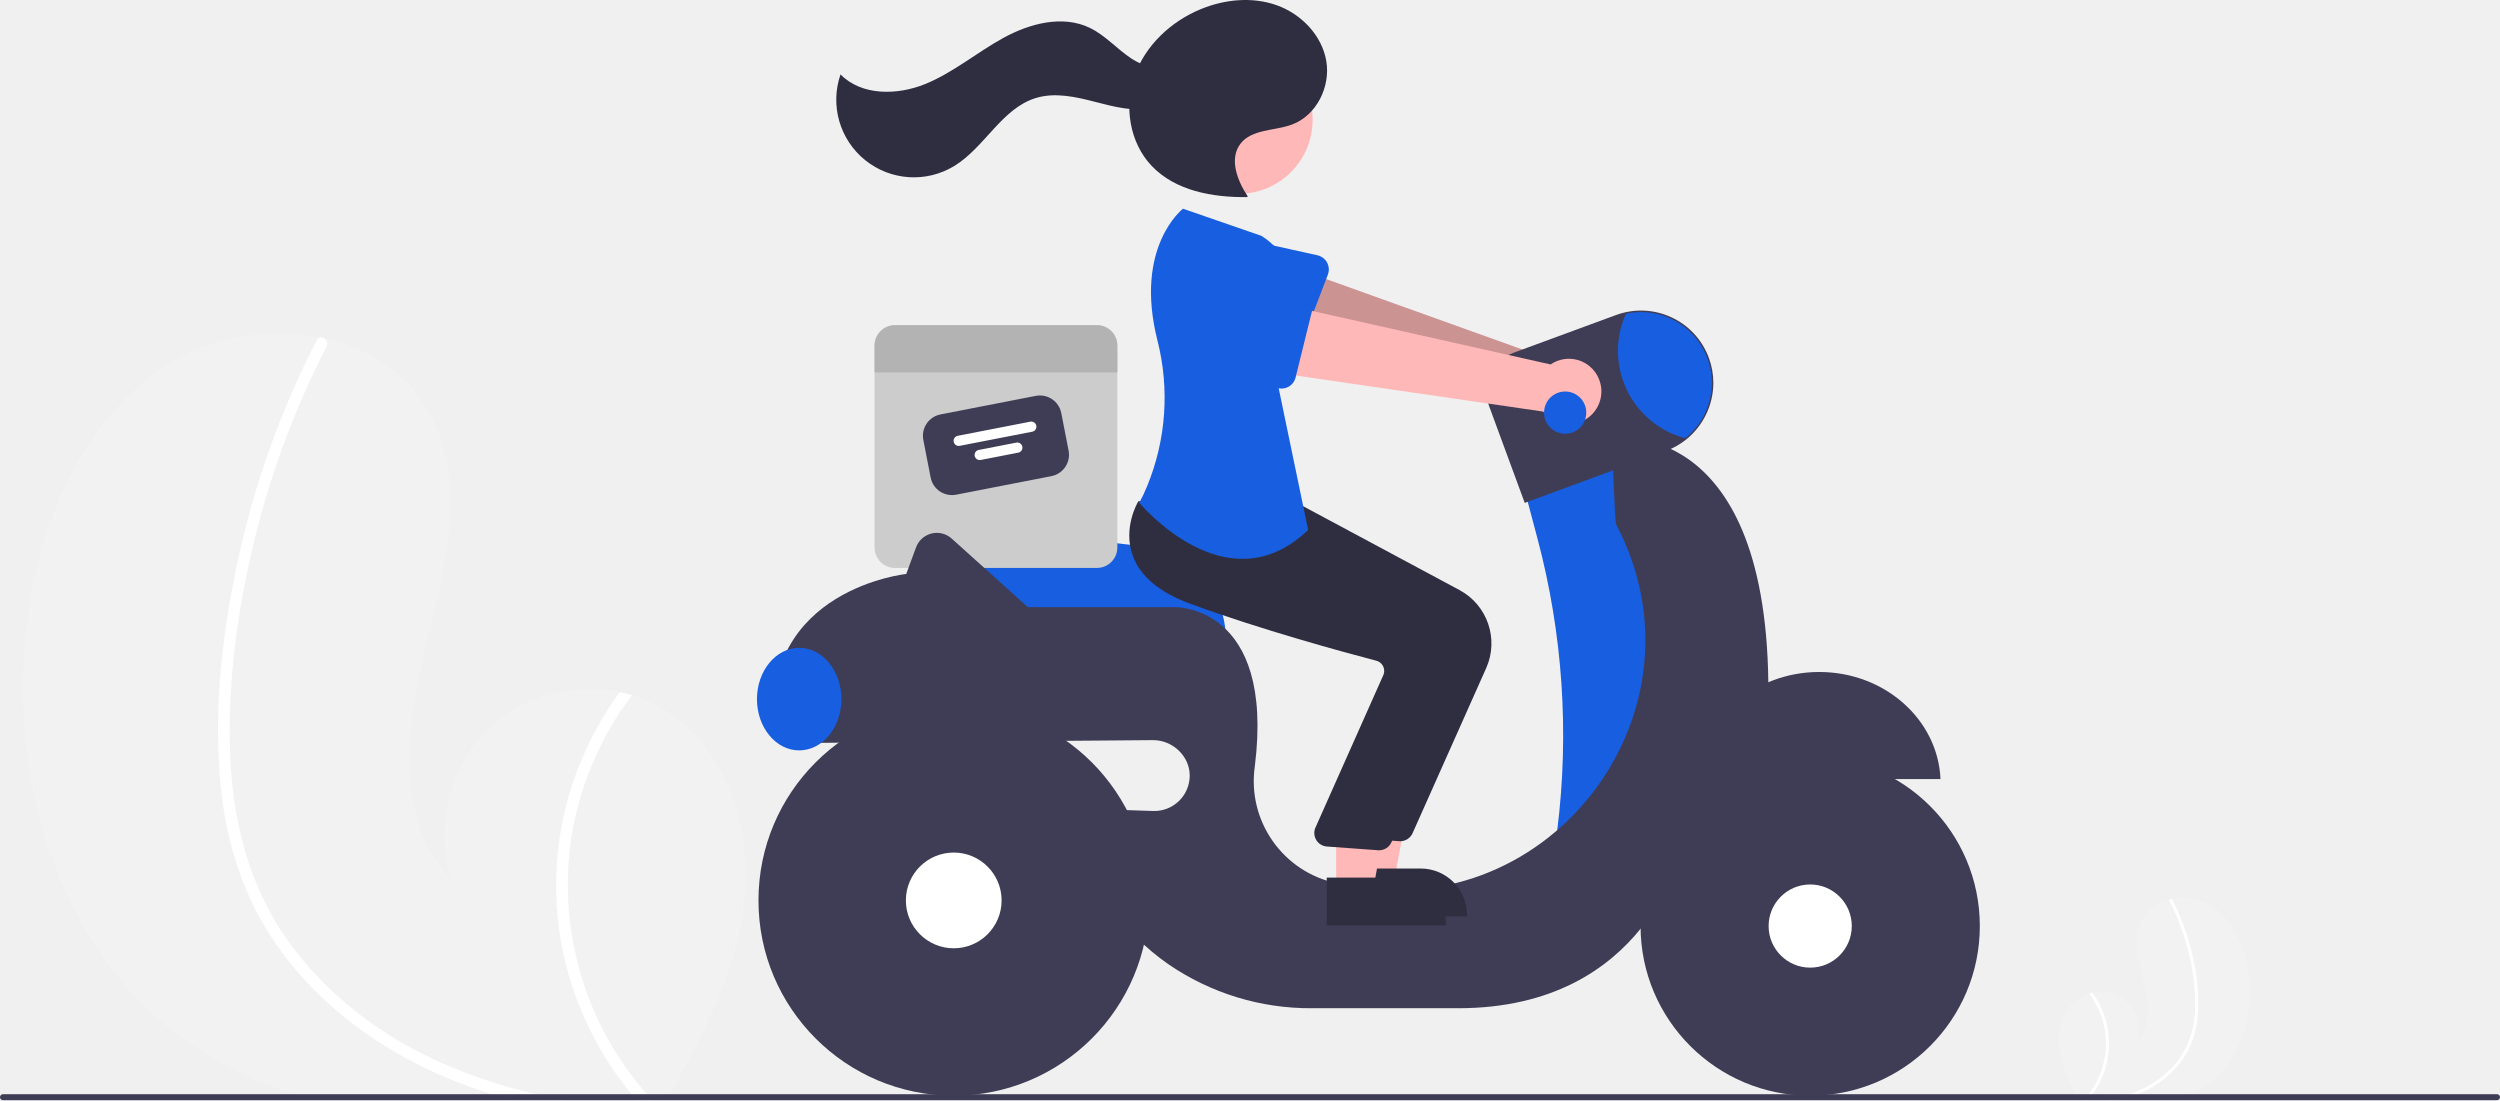
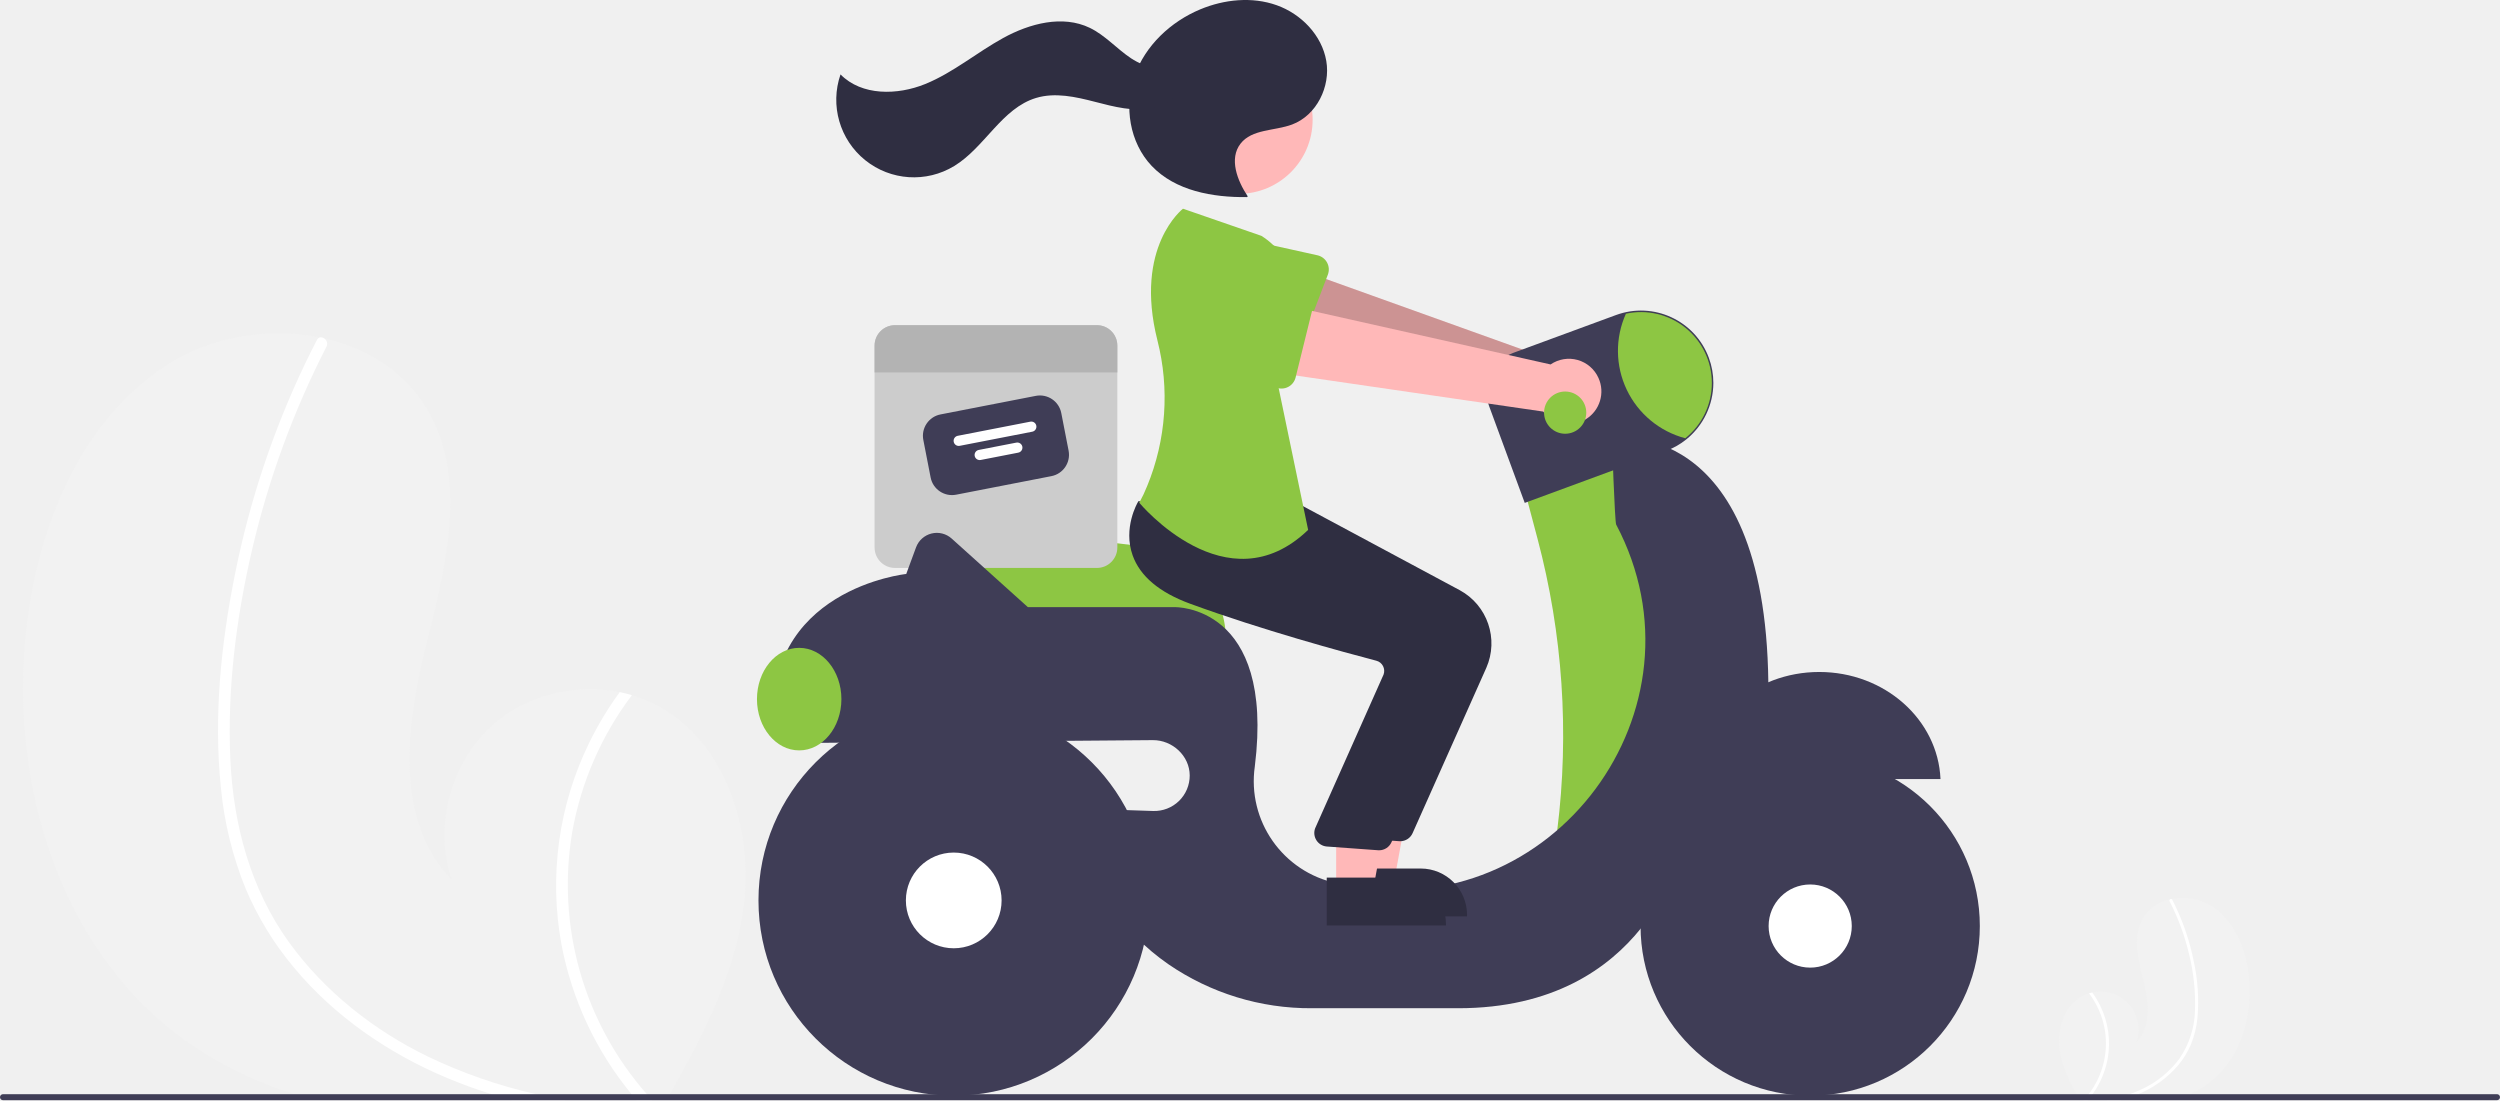
<svg xmlns="http://www.w3.org/2000/svg" data-name="Layer 1" width="829" height="364.829" viewBox="0 0 829 364.829">
  <path d="M432.13,567.974c-2.85,22.33-13.33,42.76-24.51,62.44-.37.67-.75,1.33-1.14,2H290.28c-2.35-.61-4.67-1.28-6.98-2a127.027,127.027,0,0,1-36.69-18.05c-42.75-30.8-59.2-89-51.77-141.15,4.62-32.4,18.84-65.48,46.53-82.93,14.62-9.23,33.4-12.23,50.23-8.8.44.08.88.18,1.33.27,14.48,3.26,27.38,11.36,34.72,24.41,13.2,23.45,5.34,52.5-1.15,78.6-6.47,26.1-9.98,57.34,8.8,76.59-6.2-18.25-.08-40.02,14.73-52.36,11.19-9.31,26.77-12.8,40.98-9.91,1.36.29,2.7.62,4.02,1.02a44.598,44.598,0,0,1,9.17,3.84C426.35,514.315,435.32,542.805,432.13,567.974Z" transform="translate(-185.5 -267.5855)" fill="#f2f2f2" />
  <path d="M363.23,630.414c3.22.75,6.45,1.41,9.7,2H355.36c-2.3-.62-4.59-1.28-6.86-2q-7.485-2.34-14.74-5.37c-19.4-8.14-37.27-20.36-50.79-36.62a103.371,103.371,0,0,1-16.02-26.17,118.856,118.856,0,0,1-8.2-33.49c-2.45-23.6.05-47.85,4.72-71.03a296.451,296.451,0,0,1,23.16-69.47q1.905-3.975,3.94-7.9a1.542,1.542,0,0,1,1.03-.88,1.777,1.777,0,0,1,1.33.27,2.106,2.106,0,0,1,.83,2.78,293.039,293.039,0,0,0-24.58,66.96c-5.32,22.67-8.34,46.39-7.31,69.7.98,21.78,6.67,43.2,19.58,61.01,11.79,16.26,28.07,29.08,46.08,37.81A169.131,169.131,0,0,0,363.23,630.414Z" transform="translate(-185.5 -267.5855)" fill="#fff" />
  <path d="M401.79,632.414h-5.18c-.58-.66-1.14-1.33-1.69-2a110.411,110.411,0,0,1-23.24-49.66,107.734,107.734,0,0,1,9.29-67.05,110.241,110.241,0,0,1,10.04-16.62c1.36.29,2.7.62,4.02,1.02a106.056,106.056,0,0,0-19.77,45.34A105.095,105.095,0,0,0,400,630.414C400.58,631.084,401.18,631.755,401.79,632.414Z" transform="translate(-185.5 -267.5855)" fill="#fff" />
  <path d="M868.429,615.408c.752,5.893,3.518,11.285,6.469,16.479.098.177.198.351.301.528h30.667c.62-.161,1.232-.338,1.842-.528a33.525,33.525,0,0,0,9.683-4.764c11.283-8.129,15.624-23.489,13.663-37.252-1.219-8.551-4.972-17.281-12.28-21.887a18.437,18.437,0,0,0-13.257-2.322c-.116.021-.232.048-.351.071a13.68,13.68,0,0,0-9.163,6.442c-3.484,6.189-1.409,13.856.303,20.744,1.708,6.888,2.634,15.133-2.322,20.214a12.644,12.644,0,0,0-14.703-16.434c-.359.077-.713.164-1.061.269a11.771,11.771,0,0,0-2.42,1.013C869.955,601.246,867.587,608.765,868.429,615.408Z" transform="translate(-185.5 -267.5855)" fill="#f2f2f2" />
  <path d="M886.613,631.887c-.85.198-1.702.372-2.56.528h4.637c.607-.164,1.211-.338,1.81-.528q1.976-.618,3.89-1.417a34.9,34.9,0,0,0,13.404-9.665,27.282,27.282,0,0,0,4.228-6.907,31.368,31.368,0,0,0,2.164-8.839,62.858,62.858,0,0,0-1.246-18.746,78.238,78.238,0,0,0-6.112-18.334q-.503-1.049-1.04-2.085a.407.407,0,0,0-.272-.232.469.469,0,0,0-.351.071.556.556,0,0,0-.219.734,77.338,77.338,0,0,1,6.487,17.672,68.022,68.022,0,0,1,1.929,18.395,29.351,29.351,0,0,1-5.168,16.102,32.486,32.486,0,0,1-12.161,9.979A44.637,44.637,0,0,1,886.613,631.887Z" transform="translate(-185.5 -267.5855)" fill="#fff" />
  <path d="M876.437,632.415h1.367c.153-.174.301-.351.446-.528a29.14,29.14,0,0,0,6.134-13.106,28.433,28.433,0,0,0-2.452-17.696,29.095,29.095,0,0,0-2.65-4.386c-.359.077-.713.164-1.061.269a27.99,27.99,0,0,1,5.218,11.966,27.737,27.737,0,0,1-6.529,22.953C876.756,632.064,876.598,632.24,876.437,632.415Z" transform="translate(-185.5 -267.5855)" fill="#fff" />
-   <path d="M592.01,480.094h-95.981L495.011,450.583a8.86,8.86,0,0,1,9.931-9.099l55.854,6.839h.007a31.291,31.291,0,0,1,31.206,31.27Z" transform="translate(-185.5 -267.5855)" fill="#185EE0" />
+   <path d="M592.01,480.094h-95.981L495.011,450.583a8.86,8.86,0,0,1,9.931-9.099l55.854,6.839h.007a31.291,31.291,0,0,1,31.206,31.27Z" transform="translate(-185.5 -267.5855)" fill="#8dc643" />
  <path d="M549.231,375.414H482.289a6.777,6.777,0,0,0-6.779,6.779v66.942a6.777,6.777,0,0,0,6.779,6.779h66.942a6.777,6.777,0,0,0,6.779-6.779V382.193A6.777,6.777,0,0,0,549.231,375.414Z" transform="translate(-185.5 -267.5855)" fill="#ccc" />
  <path d="M534.154,425.471l-31.606,6.155a7.211,7.211,0,0,1-8.447-5.693L491.672,413.457a7.211,7.211,0,0,1,5.693-8.447l31.606-6.155a7.211,7.211,0,0,1,8.447,5.693l2.43,12.476A7.211,7.211,0,0,1,534.154,425.471Z" transform="translate(-185.5 -267.5855)" fill="#3f3d56" />
  <path d="M527.831,410.732l-24.121,4.697a1.695,1.695,0,0,1-.648-3.327l24.121-4.697a1.695,1.695,0,0,1,.648,3.327Z" transform="translate(-185.5 -267.5855)" fill="#fff" />
  <path d="M523.143,417.688l-12.476,2.43a1.695,1.695,0,0,1-.648-3.327l12.476-2.43a1.695,1.695,0,1,1,.648,3.327Z" transform="translate(-185.5 -267.5855)" fill="#fff" />
  <path d="M556.01,382.193v8.897h-80.5v-8.897a6.777,6.777,0,0,1,6.779-6.779h66.942A6.777,6.777,0,0,1,556.01,382.193Z" transform="translate(-185.5 -267.5855)" fill="#b3b3b3" />
  <path d="M716.761,393.877a10.743,10.743,0,0,0-15.193-6.365l-92.097-33.043-4.056,23.007,91.803,25.245a10.801,10.801,0,0,0,19.543-8.845Z" transform="translate(-185.5 -267.5855)" fill="#ffb8b8" />
  <path d="M716.761,393.877a10.743,10.743,0,0,0-15.193-6.365l-92.097-33.043-4.056,23.007,91.803,25.245a10.801,10.801,0,0,0,19.543-8.845Z" transform="translate(-185.5 -267.5855)" opacity="0.2" />
-   <path d="M625.817,358.662l-8.697,22.72a4.817,4.817,0,0,1-6.861,2.476l-21.136-11.896a13.377,13.377,0,0,1,9.637-24.959l23.602,5.235a4.817,4.817,0,0,1,3.454,6.424Z" transform="translate(-185.5 -267.5855)" fill="#185EE0" />
-   <path d="M724.01,414.914l-33,15,4.333,16.311a253.735,253.735,0,0,1,6.54,96.65v0l24.128,5.039,20-51-7-58Z" transform="translate(-185.5 -267.5855)" fill="#185EE0" />
+   <path d="M625.817,358.662l-8.697,22.72a4.817,4.817,0,0,1-6.861,2.476l-21.136-11.896a13.377,13.377,0,0,1,9.637-24.959l23.602,5.235a4.817,4.817,0,0,1,3.454,6.424Z" transform="translate(-185.5 -267.5855)" fill="#8dc643" />
+   <path d="M724.01,414.914l-33,15,4.333,16.311a253.735,253.735,0,0,1,6.54,96.65v0l24.128,5.039,20-51-7-58Z" transform="translate(-185.5 -267.5855)" fill="#8dc643" />
  <path d="M788.76,490.414c-21.682,0-39.352,15.762-40.209,35.5h80.418C828.111,506.176,810.442,490.414,788.76,490.414Z" transform="translate(-185.5 -267.5855)" fill="#3f3d56" />
  <path d="M771.881,493.816c-1.128-89.098-51.872-80.902-51.872-80.902s.949,27.733,1.405,28.596c32.335,61.18-21.03,132.904-88.96,119.709q-1.921-.373-3.691-.757a34.581,34.581,0,0,1-27.163-38.763c6.692-53.736-26.591-52.785-26.591-52.785H526.343l-25.273-22.746a7.347,7.347,0,0,0-11.809,2.921l-3.251,8.825s-48,5-44,52h14.84a29.967,29.967,0,0,0,.16,4l110.751-.9c6.492-.053,12.222,5.208,12.249,11.7a11.753,11.753,0,0,1-12.144,11.796l-17.855-.595c-5.5,24.5,8,41,22.875,51.375a83.148,83.148,0,0,0,47.618,14.625h48.507c63,0,74-53,74-53C776.01,534.914,771.881,493.816,771.881,493.816Z" transform="translate(-185.5 -267.5855)" fill="#3f3d56" />
  <circle cx="600.26" cy="307.079" r="56.25" fill="#3f3d56" />
  <circle cx="600.26" cy="307.079" r="13.787" fill="#fff" />
  <circle cx="316.26" cy="298.579" r="64.75" fill="#3f3d56" />
  <circle cx="316.26" cy="298.579" r="15.87" fill="#fff" />
  <path d="M691.104,434.347,679.23,402.097a13.638,13.638,0,0,1,8.087-17.511l34.04-12.531a23.998,23.998,0,0,1,30.812,14.227,23.845,23.845,0,0,1,1.481,8.292,24.189,24.189,0,0,1-8.988,18.73,23.813,23.813,0,0,1-6.72,3.789Z" transform="translate(-185.5 -267.5855)" fill="#3f3d56" />
-   <path d="M753.15,394.574a23.549,23.549,0,0,1-8.8,18.34,29.988,29.988,0,0,1-19.7-41.3,23.505,23.505,0,0,1,28.5,22.96Z" transform="translate(-185.5 -267.5855)" fill="#185EE0" />
-   <ellipse cx="265.01" cy="231.829" rx="14" ry="17" fill="#185EE0" />
+   <path d="M753.15,394.574a23.549,23.549,0,0,1-8.8,18.34,29.988,29.988,0,0,1-19.7-41.3,23.505,23.505,0,0,1,28.5,22.96Z" transform="translate(-185.5 -267.5855)" fill="#8dc643" />
+   <ellipse cx="265.01" cy="231.829" rx="14" ry="17" fill="#8dc643" />
  <polygon points="450.071 292.005 462.331 292.005 468.164 260.208 450.069 260.209 450.071 292.005" fill="#ffb8b8" />
  <path d="M632.444,555.588l24.144-.001h.001a15.386,15.386,0,0,1,15.386,15.386v.5l-39.531.001Z" transform="translate(-185.5 -267.5855)" fill="#2f2e41" />
  <path d="M649.801,546.54q-.214,0-.43-.021l-16.967-1.235a4.5,4.5,0,0,1-3.809-6.029l22.707-51.015a3.498,3.498,0,0,0-.196-2.799,3.451,3.451,0,0,0-2.211-1.76c-10.677-2.791-38.072-10.223-61.786-18.918-10.16-3.726-16.559-9.109-19.019-16.002-3.243-9.087,1.555-17.374,1.76-17.722l.161-.272,22.315,2.028,24.191,2.058,53.013,28.428a20.086,20.086,0,0,1,8.819,25.784L653.908,543.873A4.497,4.497,0,0,1,649.801,546.54Z" transform="translate(-185.5 -267.5855)" fill="#2f2e41" />
  <circle cx="410.705" cy="39.72" r="24.561" fill="#ffb8b8" />
  <polygon points="443.071 295.005 455.331 295.005 461.164 263.208 443.069 263.209 443.071 295.005" fill="#ffb8b8" />
  <path d="M625.444,558.588l24.144-.001h.001a15.386,15.386,0,0,1,15.386,15.386v.5l-39.531.001Z" transform="translate(-185.5 -267.5855)" fill="#2f2e41" />
  <path d="M642.801,549.54q-.214,0-.43-.021l-16.967-1.235a4.5,4.5,0,0,1-3.809-6.029l22.707-51.015a3.498,3.498,0,0,0-.196-2.799,3.451,3.451,0,0,0-2.211-1.76c-10.677-2.791-38.072-10.223-61.786-18.918-10.16-3.726-16.559-9.109-19.019-16.002-3.243-9.087,1.555-17.374,1.76-17.722l.161-.272,22.315,2.028,24.191,2.058,53.013,28.428a20.086,20.086,0,0,1,8.819,25.784L646.908,546.873A4.497,4.497,0,0,1,642.801,549.54Z" transform="translate(-185.5 -267.5855)" fill="#2f2e41" />
-   <path d="M603.78,345.794l-26-9s-16.322,12.54-8.481,43.649a77.012,77.012,0,0,1-3.4,48.32,49.779,49.779,0,0,1-2.619,5.531s29,35,56,9l-10.5-50.5S625.28,359.294,603.78,345.794Z" transform="translate(-185.5 -267.5855)" fill="#185EE0" />
+   <path d="M603.78,345.794l-26-9s-16.322,12.54-8.481,43.649a77.012,77.012,0,0,1-3.4,48.32,49.779,49.779,0,0,1-2.619,5.531s29,35,56,9l-10.5-50.5S625.28,359.294,603.78,345.794Z" transform="translate(-185.5 -267.5855)" fill="#8dc643" />
  <path d="M599.255,332.702c-3.496-5.232-6.254-12.488-2.406-17.466,3.799-4.914,11.292-4.19,17.111-6.365,8.104-3.029,12.804-12.549,11.338-21.076s-8.31-15.594-16.464-18.486-17.348-1.951-25.333,1.379c-9.829,4.1-18.261,12.03-21.797,22.076s-1.646,22.108,5.689,29.83c7.864,8.278,20.206,10.485,31.623,10.351" transform="translate(-185.5 -267.5855)" fill="#2f2e41" />
  <path d="M576.408,288.069c-4.405,3.586-11.125,1.993-15.854-1.154s-8.565-7.628-13.681-10.096c-9.019-4.35-19.924-1.458-28.702,3.36s-16.559,11.475-25.831,15.256-21.104,3.968-28.125-3.172a25.732,25.732,0,0,0,37.71,30.371c10.159-6.188,15.771-19.164,27.166-22.579,6.306-1.89,13.076-.368,19.449,1.281s13.018,3.43,19.449,2.027,12.447-7.183,11.629-13.715Z" transform="translate(-185.5 -267.5855)" fill="#2f2e41" />
  <path d="M715.538,392.877a10.743,10.743,0,0,0-15.863-4.442L604.206,367.008l-1.187,23.332,94.217,13.726a10.801,10.801,0,0,0,18.302-11.189Z" transform="translate(-185.5 -267.5855)" fill="#ffb8b8" />
-   <path d="M620.945,369.151l-5.827,23.62a4.817,4.817,0,0,1-6.503,3.303l-22.443-9.198a13.377,13.377,0,0,1,6.484-25.957l24.068,2.283a4.817,4.817,0,0,1,4.22,5.949Z" transform="translate(-185.5 -267.5855)" fill="#185EE0" />
-   <circle cx="519.01" cy="136.829" r="7" fill="#185EE0" />
+   <path d="M620.945,369.151l-5.827,23.62a4.817,4.817,0,0,1-6.503,3.303l-22.443-9.198a13.377,13.377,0,0,1,6.484-25.957l24.068,2.283a4.817,4.817,0,0,1,4.22,5.949Z" transform="translate(-185.5 -267.5855)" fill="#8dc643" />
+   <circle cx="519.01" cy="136.829" r="7" fill="#8dc643" />
  <path d="M1014.5,631.414a1.003,1.003,0,0,1-1,1h-827a1,1,0,0,1,0-2h827A1.003,1.003,0,0,1,1014.5,631.414Z" transform="translate(-185.5 -267.5855)" fill="#3f3d56" />
</svg>
